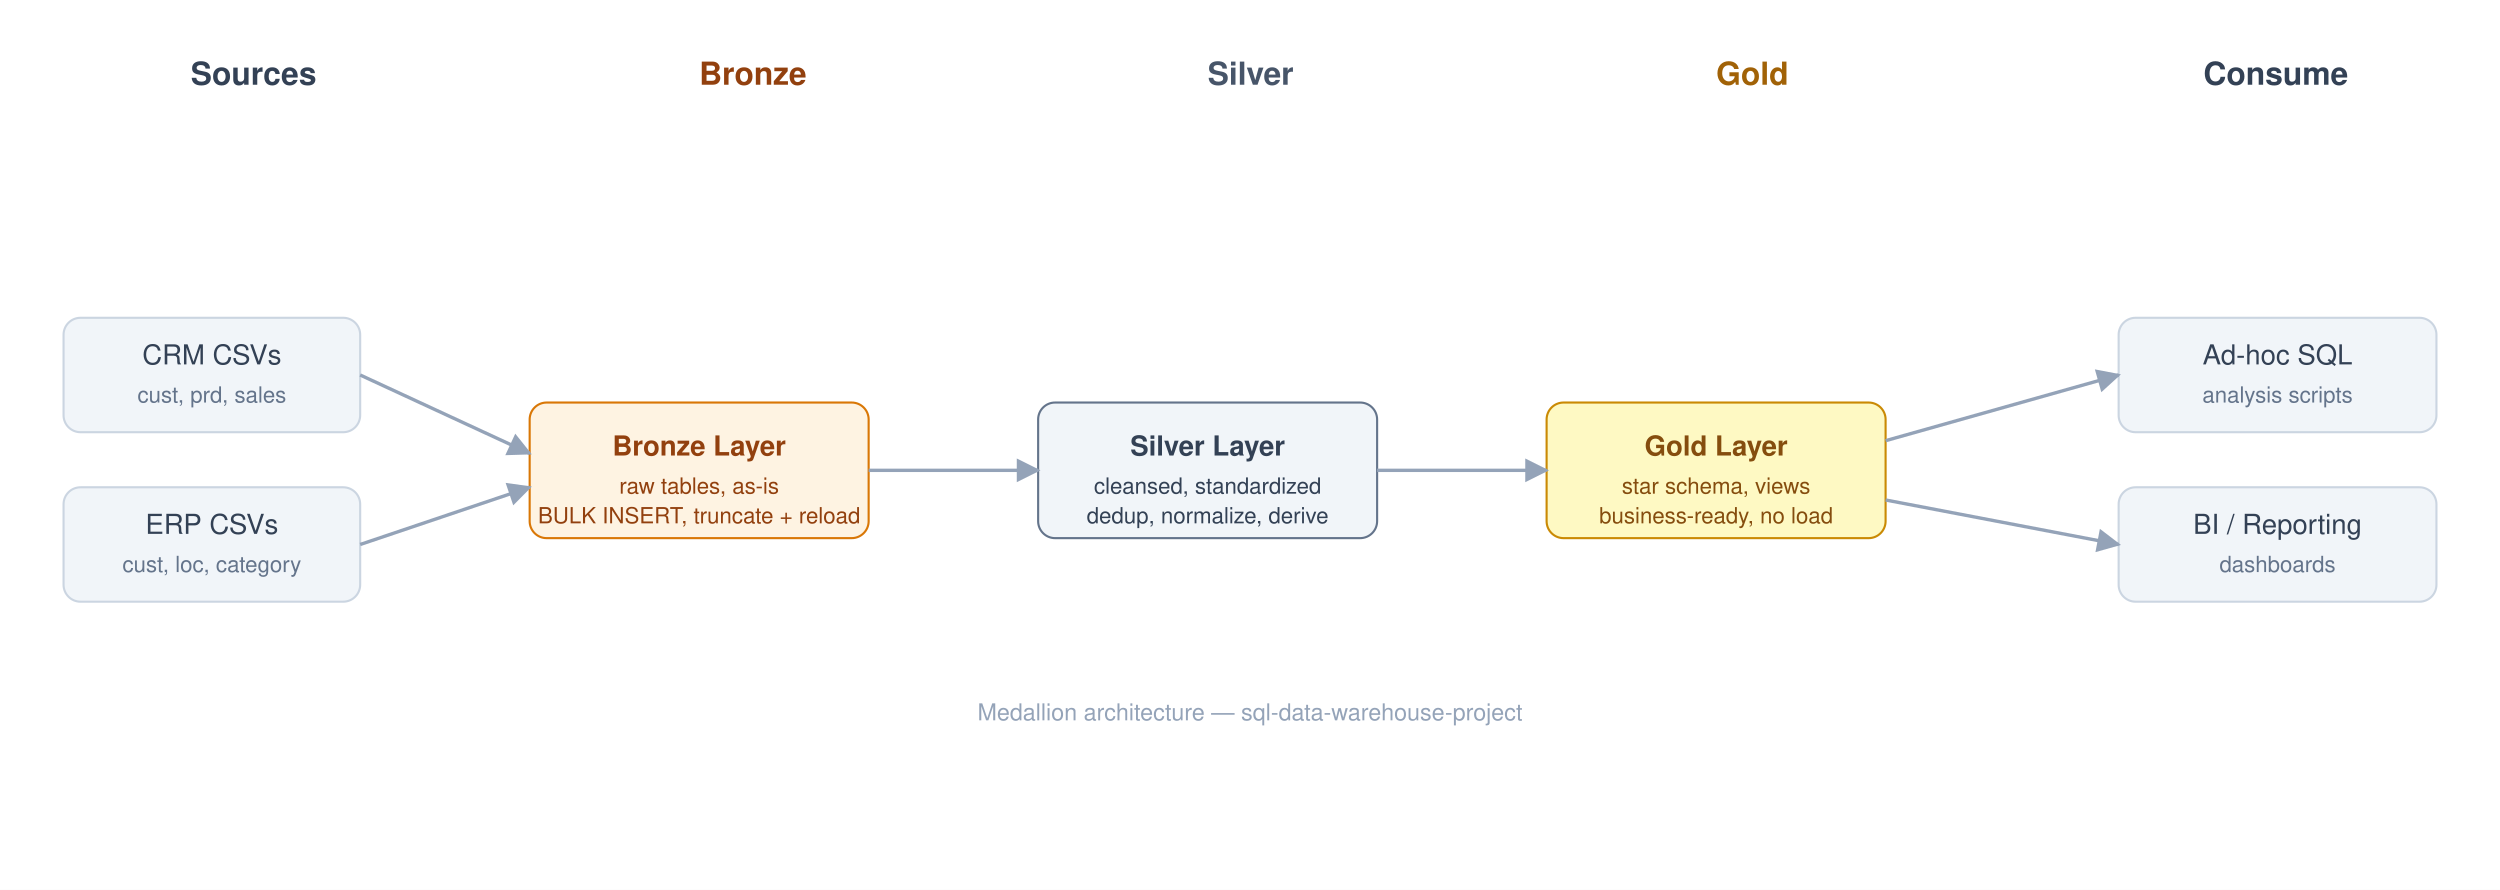
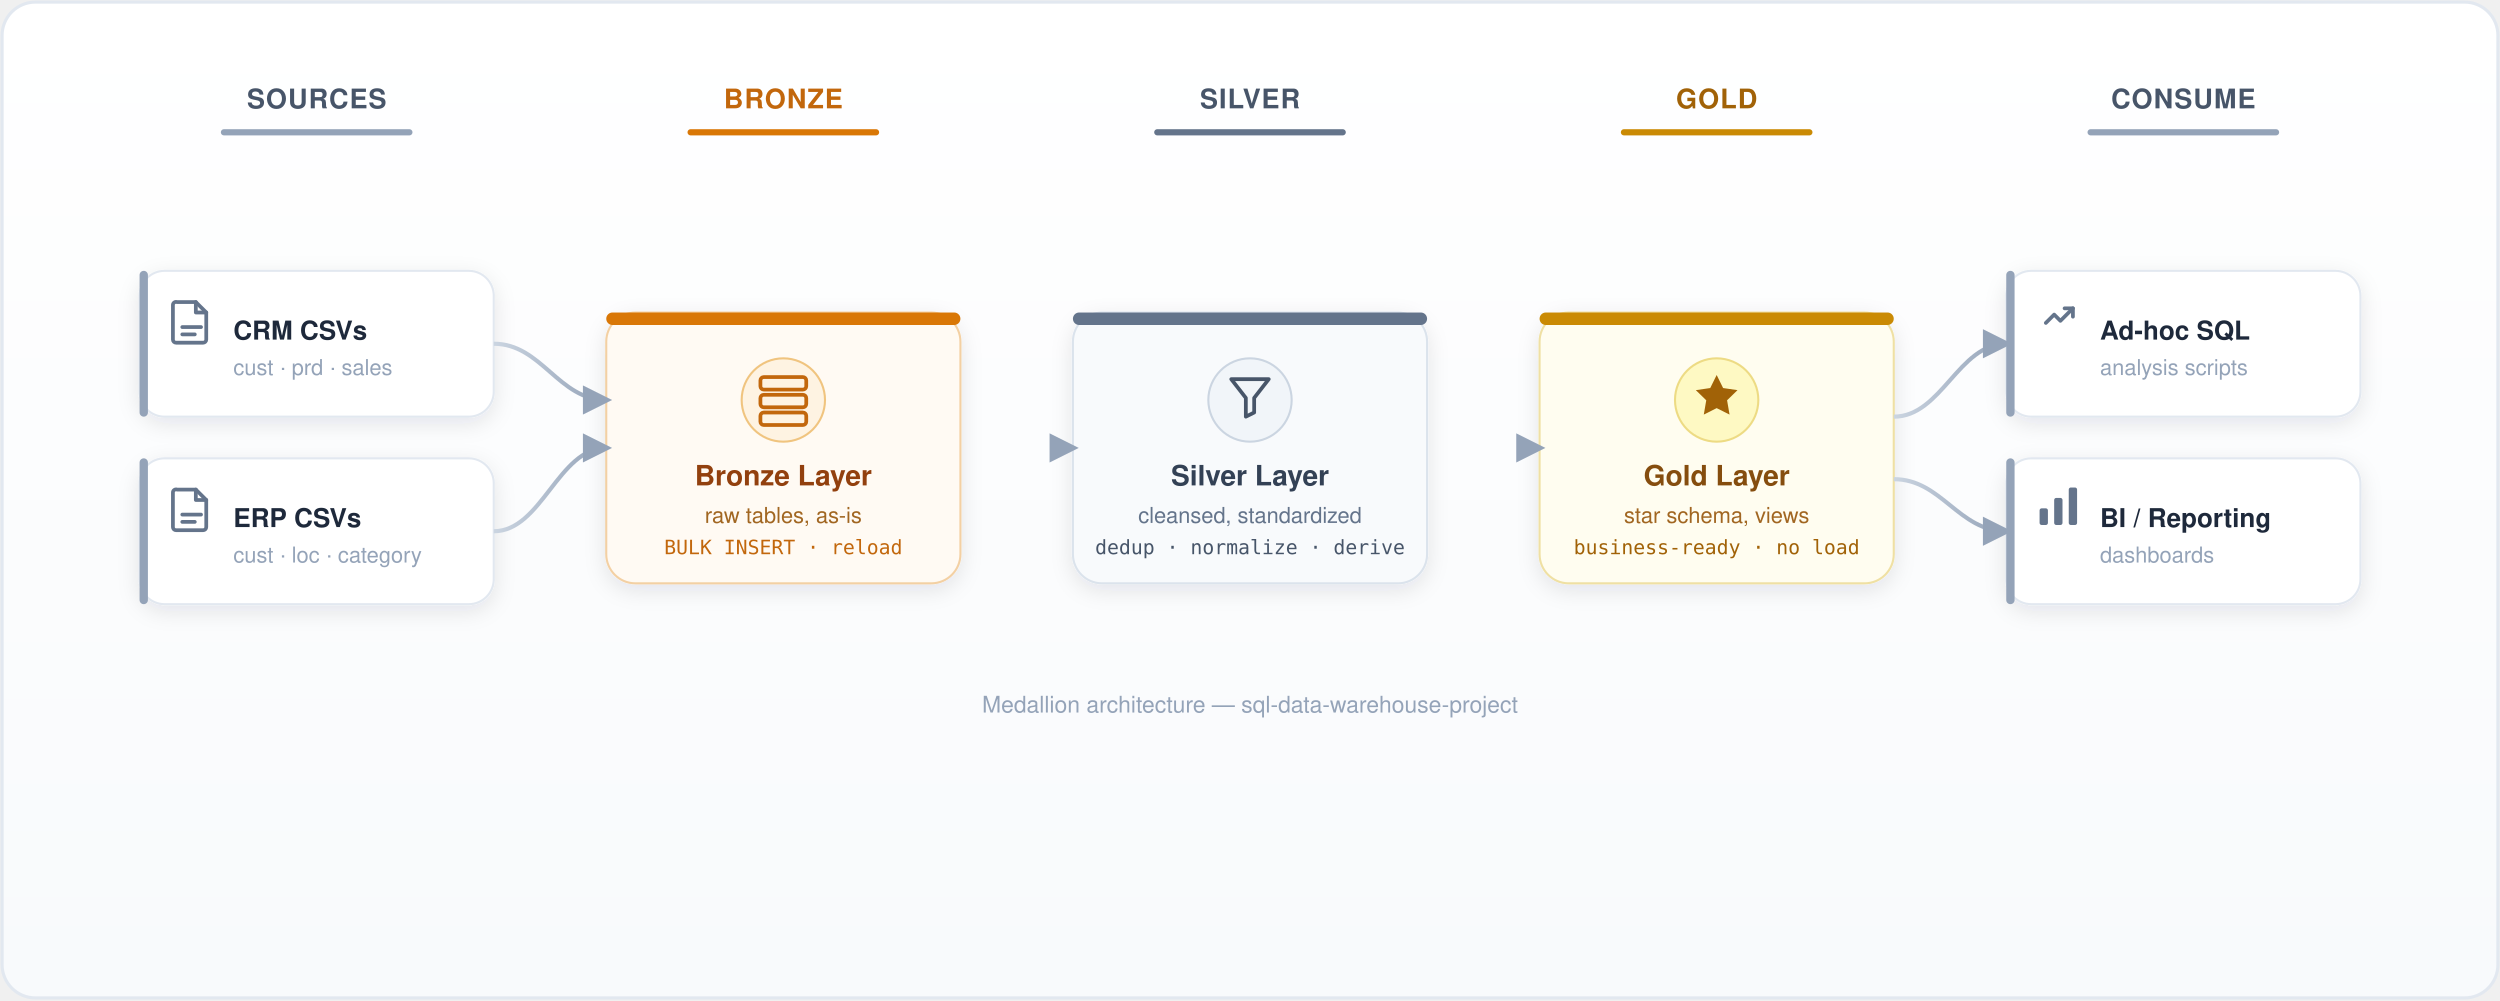
- <svg xmlns="http://www.w3.org/2000/svg" viewBox="0 0 1180 420" role="img" font-family="'Segoe UI', Helvetica, Arial, sans-serif">
-   <rect width="1180" height="420" fill="#ffffff" />
-   <text x="90" y="40" font-size="15" font-weight="700" fill="#334155">Sources</text>
-   <text x="330" y="40" font-size="15" font-weight="700" fill="#92400e">Bronze</text>
-   <text x="570" y="40" font-size="15" font-weight="700" fill="#475569">Silver</text>
-   <text x="810" y="40" font-size="15" font-weight="700" fill="#a16207">Gold</text>
-   <text x="1040" y="40" font-size="15" font-weight="700" fill="#334155">Consume</text>
-   <rect x="30" y="150" width="140" height="54" rx="8" fill="#f1f5f9" stroke="#cbd5e1" />
-   <text x="100" y="172" font-size="13" fill="#334155" text-anchor="middle">CRM CSVs</text>
-   <text x="100" y="190" font-size="10.5" fill="#64748b" text-anchor="middle">cust, prd, sales</text>
-   <rect x="30" y="230" width="140" height="54" rx="8" fill="#f1f5f9" stroke="#cbd5e1" />
-   <text x="100" y="252" font-size="13" fill="#334155" text-anchor="middle">ERP CSVs</text>
-   <text x="100" y="270" font-size="10.5" fill="#64748b" text-anchor="middle">cust, loc, category</text>
-   <rect x="250" y="190" width="160" height="64" rx="8" fill="#fef3e2" stroke="#d97706" />
-   <text x="330" y="215" font-size="13" font-weight="600" fill="#92400e" text-anchor="middle">Bronze Layer</text>
-   <text x="330" y="233" font-size="10.5" fill="#92400e" text-anchor="middle">raw tables, as-is</text>
-   <text x="330" y="247" font-size="10.5" fill="#92400e" text-anchor="middle">BULK INSERT, truncate + reload</text>
-   <rect x="490" y="190" width="160" height="64" rx="8" fill="#f1f5f9" stroke="#64748b" />
-   <text x="570" y="215" font-size="13" font-weight="600" fill="#334155" text-anchor="middle">Silver Layer</text>
-   <text x="570" y="233" font-size="10.5" fill="#334155" text-anchor="middle">cleansed, standardized</text>
-   <text x="570" y="247" font-size="10.5" fill="#334155" text-anchor="middle">dedup, normalize, derive</text>
-   <rect x="730" y="190" width="160" height="64" rx="8" fill="#fef9c3" stroke="#ca8a04" />
-   <text x="810" y="215" font-size="13" font-weight="600" fill="#854d0e" text-anchor="middle">Gold Layer</text>
-   <text x="810" y="233" font-size="10.5" fill="#854d0e" text-anchor="middle">star schema, views</text>
-   <text x="810" y="247" font-size="10.5" fill="#854d0e" text-anchor="middle">business-ready, no load</text>
-   <rect x="1000" y="150" width="150" height="54" rx="8" fill="#f1f5f9" stroke="#cbd5e1" />
-   <text x="1075" y="172" font-size="13" fill="#334155" text-anchor="middle">Ad-hoc SQL</text>
-   <text x="1075" y="190" font-size="10.5" fill="#64748b" text-anchor="middle">analysis scripts</text>
-   <rect x="1000" y="230" width="150" height="54" rx="8" fill="#f1f5f9" stroke="#cbd5e1" />
-   <text x="1075" y="252" font-size="13" fill="#334155" text-anchor="middle">BI / Reporting</text>
-   <text x="1075" y="270" font-size="10.5" fill="#64748b" text-anchor="middle">dashboards</text>
-   <g stroke="#94a3b8" stroke-width="1.6" fill="none" marker-end="url(#arrow)">
-     <path d="M170,177 L250,214" />
-     <path d="M170,257 L250,230" />
-     <path d="M410,222 L490,222" />
-     <path d="M650,222 L730,222" />
-     <path d="M890,208 L1000,177" />
-     <path d="M890,236 L1000,257" />
-   </g>
+ <svg xmlns="http://www.w3.org/2000/svg" viewBox="0 0 1200 480" role="img" font-family="'Segoe UI', Helvetica, Arial, sans-serif">
  <defs>
-     <marker id="arrow" viewBox="0 0 10 10" refX="9" refY="5" markerWidth="7" markerHeight="7" orient="auto-start-reverse">
+     <linearGradient id="bg" x1="0" y1="0" x2="0" y2="1">
+       <stop offset="0" stop-color="#ffffff" />
+       <stop offset="1" stop-color="#f8fafc" />
+     </linearGradient>
+     <linearGradient id="arrowGrad" x1="0" y1="0" x2="1" y2="0">
+       <stop offset="0" stop-color="#cbd5e1" />
+       <stop offset="1" stop-color="#94a3b8" />
+     </linearGradient>
+     <filter id="cardShadow" x="-30%" y="-30%" width="160%" height="160%">
+       <feDropShadow dx="0" dy="3" stdDeviation="5" flood-color="#0f172a" flood-opacity="0.10" />
+     </filter>
+     <marker id="arrowHead" viewBox="0 0 10 10" refX="8" refY="5" markerWidth="7" markerHeight="7" orient="auto-start-reverse">
      <path d="M0,0 L10,5 L0,10 z" fill="#94a3b8" />
    </marker>
  </defs>
-   <text x="590" y="340" font-size="11" fill="#94a3b8" text-anchor="middle">Medallion architecture — sql-data-warehouse-project</text>
+   <rect x="1" y="1" width="1198" height="478" rx="16" fill="url(#bg)" stroke="#e2e8f0" stroke-width="1.5" />
+   <text x="152" y="52" font-size="13" font-weight="700" letter-spacing="0.5" fill="#475569" text-anchor="middle">SOURCES</text>
+   <text x="376" y="52" font-size="13" font-weight="700" letter-spacing="0.5" fill="#c2670c" text-anchor="middle">BRONZE</text>
+   <text x="600" y="52" font-size="13" font-weight="700" letter-spacing="0.5" fill="#475569" text-anchor="middle">SILVER</text>
+   <text x="824" y="52" font-size="13" font-weight="700" letter-spacing="0.5" fill="#a16207" text-anchor="middle">GOLD</text>
+   <text x="1048" y="52" font-size="13" font-weight="700" letter-spacing="0.5" fill="#475569" text-anchor="middle">CONSUME</text>
+   <rect x="106" y="62" width="92" height="3" rx="1.5" fill="#94a3b8" />
+   <rect x="330" y="62" width="92" height="3" rx="1.5" fill="#d97706" />
+   <rect x="554" y="62" width="92" height="3" rx="1.5" fill="#64748b" />
+   <rect x="778" y="62" width="92" height="3" rx="1.5" fill="#ca8a04" />
+   <rect x="1002" y="62" width="92" height="3" rx="1.5" fill="#94a3b8" />
+   <g filter="url(#cardShadow)">
+     <rect x="67" y="130" width="170" height="70" rx="12" fill="#ffffff" stroke="#e2e8f0" />
+   </g>
+   <rect x="67" y="130" width="4" height="70" rx="2" fill="#94a3b8" />
+   <g transform="translate(83,144)" stroke="#64748b" stroke-width="1.8" fill="none" stroke-linecap="round" stroke-linejoin="round">
+     <path d="M2 1h9l5 5v13a1.5 1.5 0 0 1-1.5 1.5h-13A1.5 1.5 0 0 1 0 19V2.5A1.5 1.5 0 0 1 2 1z" />
+     <path d="M11 1v5h5" />
+     <path d="M4.5 13h9M4.5 16.5h6" />
+   </g>
+   <text x="112" y="163" font-size="12.5" font-weight="600" fill="#1e293b">CRM CSVs</text>
+   <text x="112" y="180" font-size="10.5" fill="#94a3b8">cust · prd · sales</text>
+   <g filter="url(#cardShadow)">
+     <rect x="67" y="220" width="170" height="70" rx="12" fill="#ffffff" stroke="#e2e8f0" />
+   </g>
+   <rect x="67" y="220" width="4" height="70" rx="2" fill="#94a3b8" />
+   <g transform="translate(83,234)" stroke="#64748b" stroke-width="1.8" fill="none" stroke-linecap="round" stroke-linejoin="round">
+     <path d="M2 1h9l5 5v13a1.5 1.5 0 0 1-1.5 1.5h-13A1.5 1.5 0 0 1 0 19V2.5A1.5 1.5 0 0 1 2 1z" />
+     <path d="M11 1v5h5" />
+     <path d="M4.5 13h9M4.5 16.5h6" />
+   </g>
+   <text x="112" y="253" font-size="12.5" font-weight="600" fill="#1e293b">ERP CSVs</text>
+   <text x="112" y="270" font-size="10.5" fill="#94a3b8">cust · loc · category</text>
+   <g filter="url(#cardShadow)">
+     <rect x="291" y="150" width="170" height="130" rx="14" fill="#fffaf3" stroke="#f3d0a3" />
+   </g>
+   <rect x="291" y="150" width="170" height="6" rx="3" fill="#d97706" />
+   <circle cx="376" cy="192" r="20" fill="#fef3e2" stroke="#f0c47f" />
+   <g transform="translate(365,181)" stroke="#c2670c" stroke-width="1.8" fill="none" stroke-linecap="round" stroke-linejoin="round">
+     <rect x="0" y="0" width="22" height="6" rx="1.6" />
+     <rect x="0" y="8.5" width="22" height="6" rx="1.6" />
+     <rect x="0" y="17" width="22" height="6" rx="1.6" />
+   </g>
+   <text x="376" y="233" font-size="13.5" font-weight="700" fill="#92400e" text-anchor="middle">Bronze Layer</text>
+   <text x="376" y="251" font-size="10.5" fill="#a16621" text-anchor="middle">raw tables, as-is</text>
+   <text x="376" y="266" font-size="9.5" font-family="'SF Mono', Consolas, monospace" fill="#c2670c" text-anchor="middle">BULK INSERT · reload</text>
+   <g filter="url(#cardShadow)">
+     <rect x="515" y="150" width="170" height="130" rx="14" fill="#f8fafc" stroke="#dbe3ec" />
+   </g>
+   <rect x="515" y="150" width="170" height="6" rx="3" fill="#64748b" />
+   <circle cx="600" cy="192" r="20" fill="#f1f5f9" stroke="#cbd5e1" />
+   <g transform="translate(590,181)" stroke="#475569" stroke-width="1.8" fill="none" stroke-linecap="round" stroke-linejoin="round">
+     <path d="M1 1h18l-7 9v7l-4 2v-9z" />
+   </g>
+   <text x="600" y="233" font-size="13.5" font-weight="700" fill="#334155" text-anchor="middle">Silver Layer</text>
+   <text x="600" y="251" font-size="10.5" fill="#64748b" text-anchor="middle">cleansed, standardized</text>
+   <text x="600" y="266" font-size="9.5" font-family="'SF Mono', Consolas, monospace" fill="#475569" text-anchor="middle">dedup · normalize · derive</text>
+   <g filter="url(#cardShadow)">
+     <rect x="739" y="150" width="170" height="130" rx="14" fill="#fffdf0" stroke="#efe0a3" />
+   </g>
+   <rect x="739" y="150" width="170" height="6" rx="3" fill="#ca8a04" />
+   <circle cx="824" cy="192" r="20" fill="#fef9c3" stroke="#eddb84" />
+   <g transform="translate(812,180)" fill="#a16207">
+     <path d="M12 0l3.09 6.26L22 7.27l-5 4.87 1.18 6.86L12 15.9l-6.18 3.1L7 12.14 2 7.27l6.91-1.01z" />
+   </g>
+   <text x="824" y="233" font-size="13.5" font-weight="700" fill="#854d0e" text-anchor="middle">Gold Layer</text>
+   <text x="824" y="251" font-size="10.5" fill="#a16621" text-anchor="middle">star schema, views</text>
+   <text x="824" y="266" font-size="9.5" font-family="'SF Mono', Consolas, monospace" fill="#a16207" text-anchor="middle">business-ready · no load</text>
+   <g filter="url(#cardShadow)">
+     <rect x="963" y="130" width="170" height="70" rx="12" fill="#ffffff" stroke="#e2e8f0" />
+   </g>
+   <rect x="963" y="130" width="4" height="70" rx="2" fill="#94a3b8" />
+   <g transform="translate(979,145)" stroke="#64748b" stroke-width="1.8" fill="none" stroke-linecap="round" stroke-linejoin="round">
+     <path d="M3 10l4-4 3 3 6-6" />
+     <path d="M12 3h4v4" />
+   </g>
+   <text x="1008" y="163" font-size="12.5" font-weight="600" fill="#1e293b">Ad-hoc SQL</text>
+   <text x="1008" y="180" font-size="10.5" fill="#94a3b8">analysis scripts</text>
+   <g filter="url(#cardShadow)">
+     <rect x="963" y="220" width="170" height="70" rx="12" fill="#ffffff" stroke="#e2e8f0" />
+   </g>
+   <rect x="963" y="220" width="4" height="70" rx="2" fill="#94a3b8" />
+   <g transform="translate(979,234)" stroke="#64748b" stroke-width="1.8" fill="none" stroke-linecap="round" stroke-linejoin="round">
+     <rect x="0" y="10" width="4" height="8" rx="1" fill="#64748b" stroke="none" />
+     <rect x="7" y="5" width="4" height="13" rx="1" fill="#64748b" stroke="none" />
+     <rect x="14" y="0" width="4" height="18" rx="1" fill="#64748b" stroke="none" />
+   </g>
+   <text x="1008" y="253" font-size="12.5" font-weight="600" fill="#1e293b">BI / Reporting</text>
+   <text x="1008" y="270" font-size="10.5" fill="#94a3b8">dashboards</text>
+   <g stroke="url(#arrowGrad)" stroke-width="2" fill="none" marker-end="url(#arrowHead)">
+     <path d="M237,165 C 260,165 268,192 291,192" />
+     <path d="M237,255 C 260,255 268,215 291,215" />
+     <path d="M461,215 L515,215" />
+     <path d="M685,215 L739,215" />
+     <path d="M909,200 C 932,200 940,165 963,165" />
+     <path d="M909,230 C 932,230 940,255 963,255" />
+   </g>
+   <text x="600" y="342" font-size="11" fill="#94a3b8" text-anchor="middle">Medallion architecture — sql-data-warehouse-project</text>
</svg>
